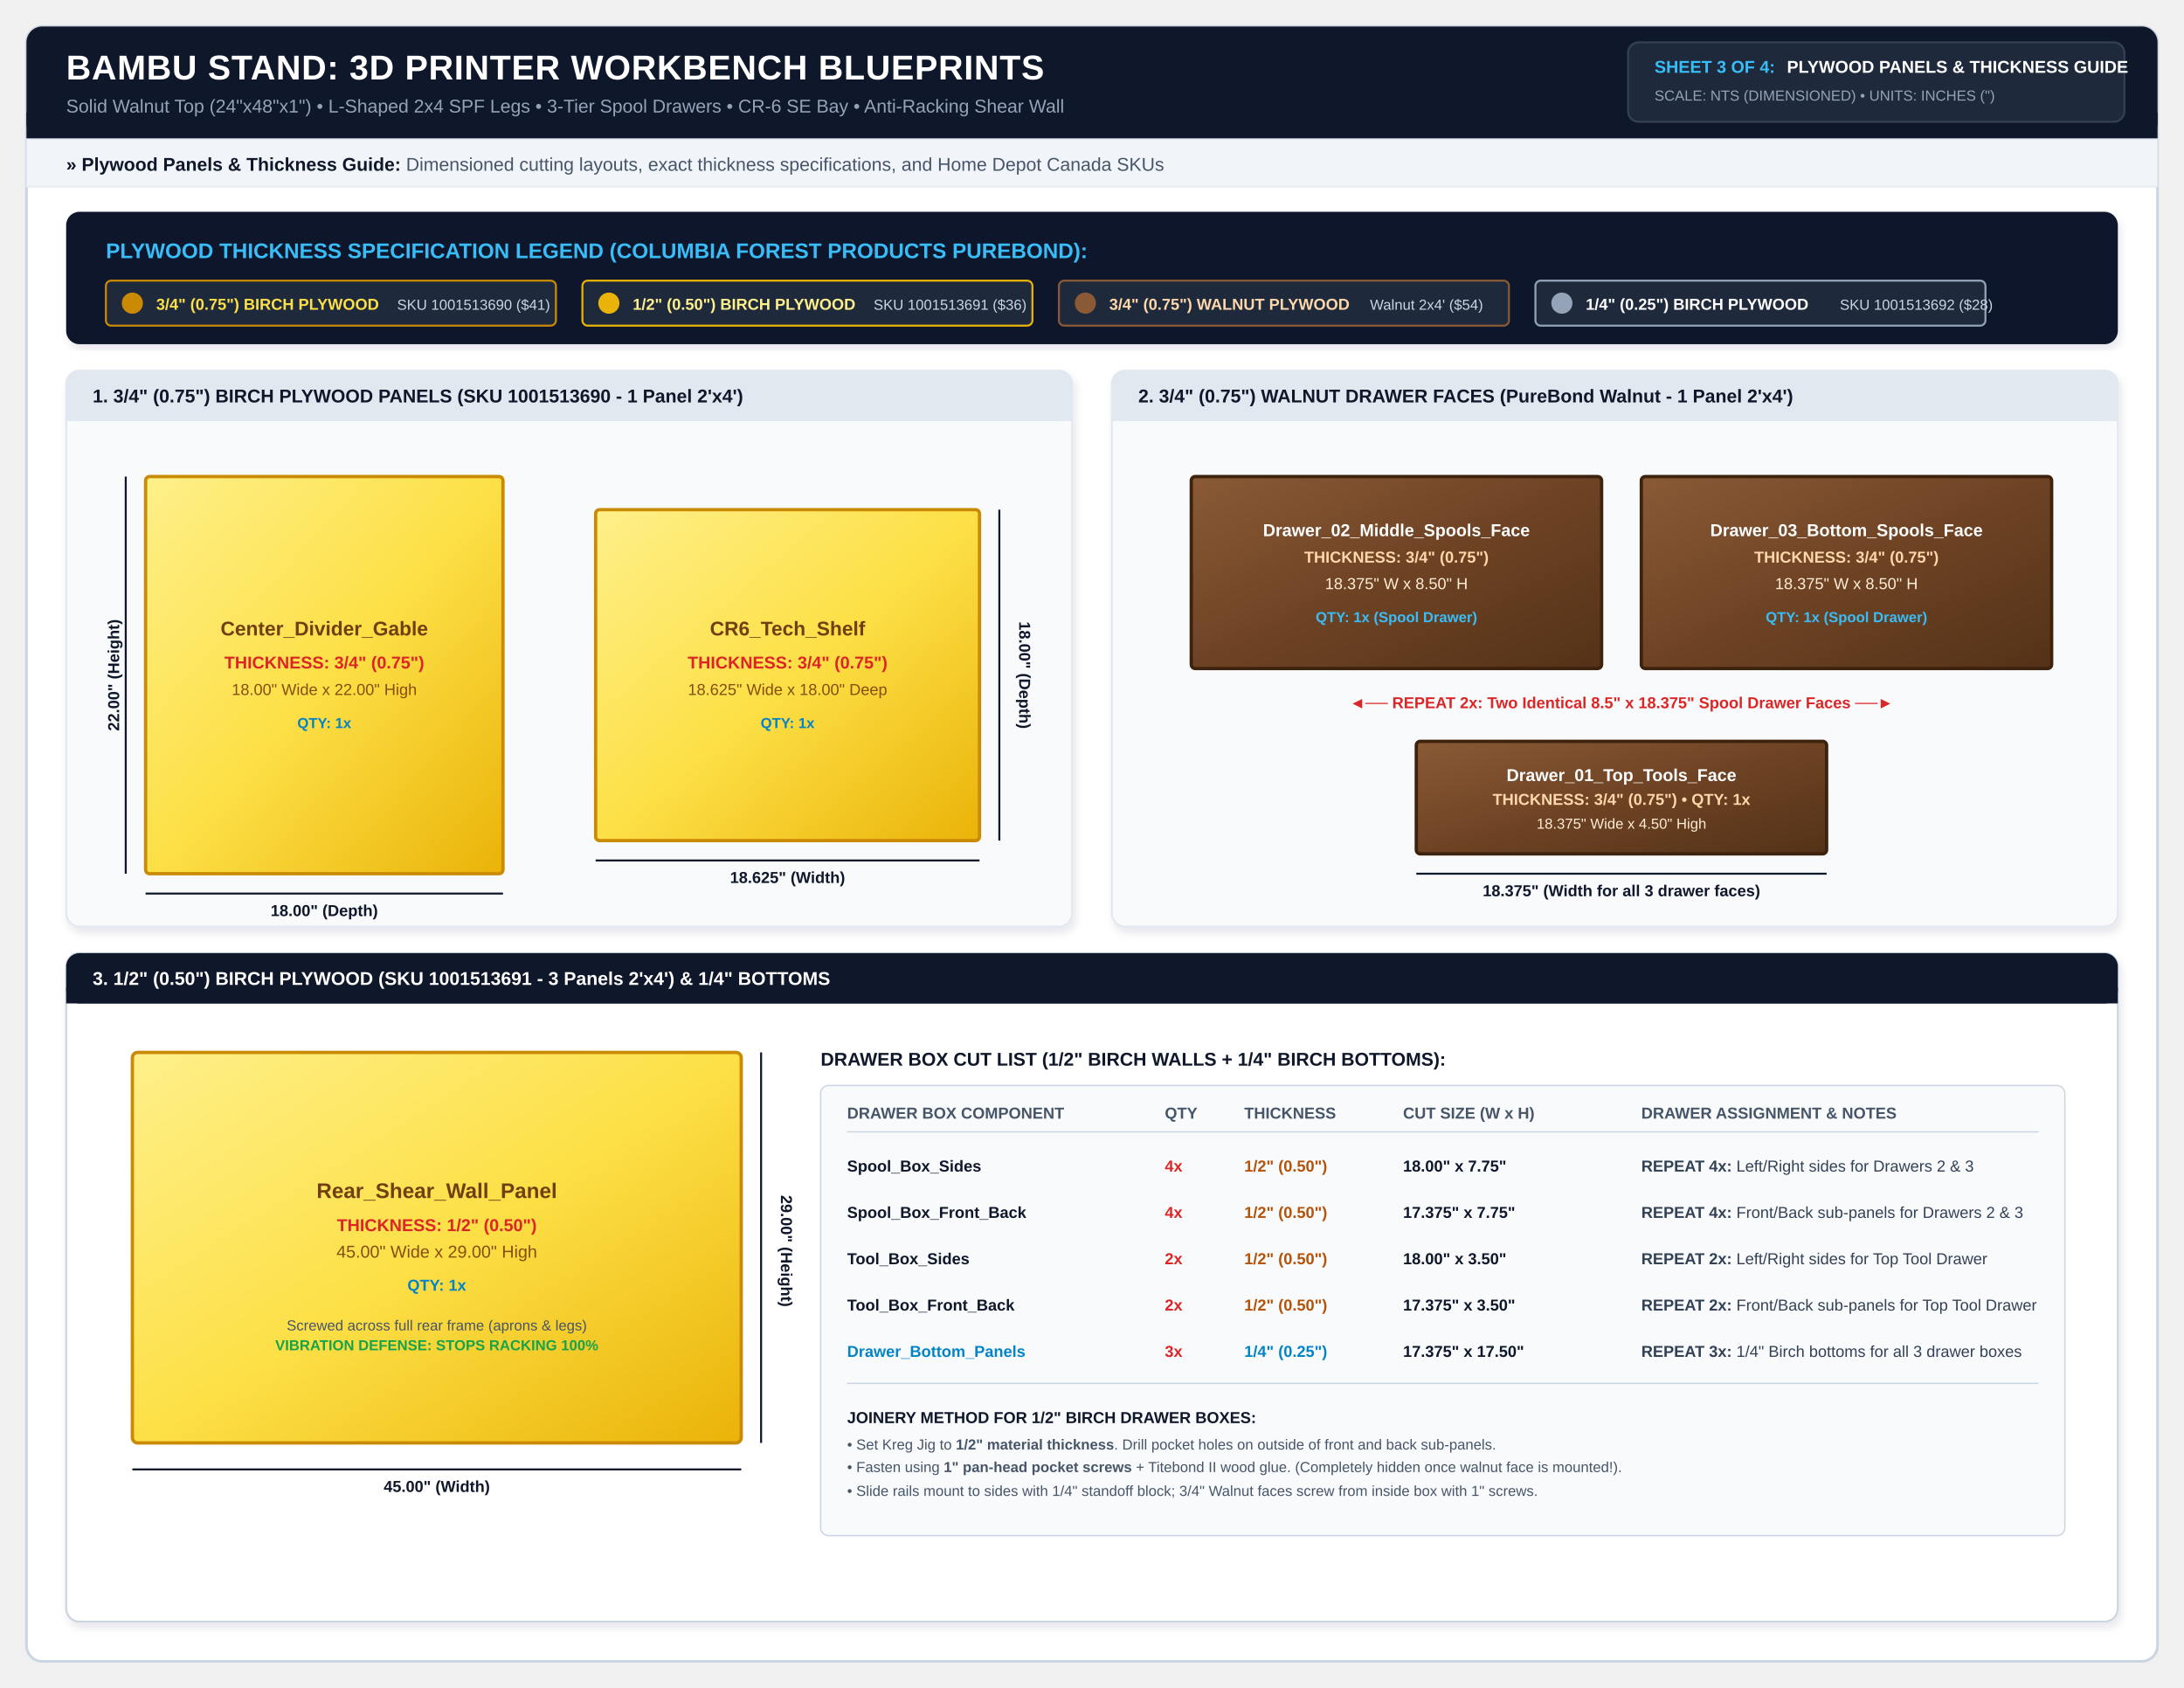
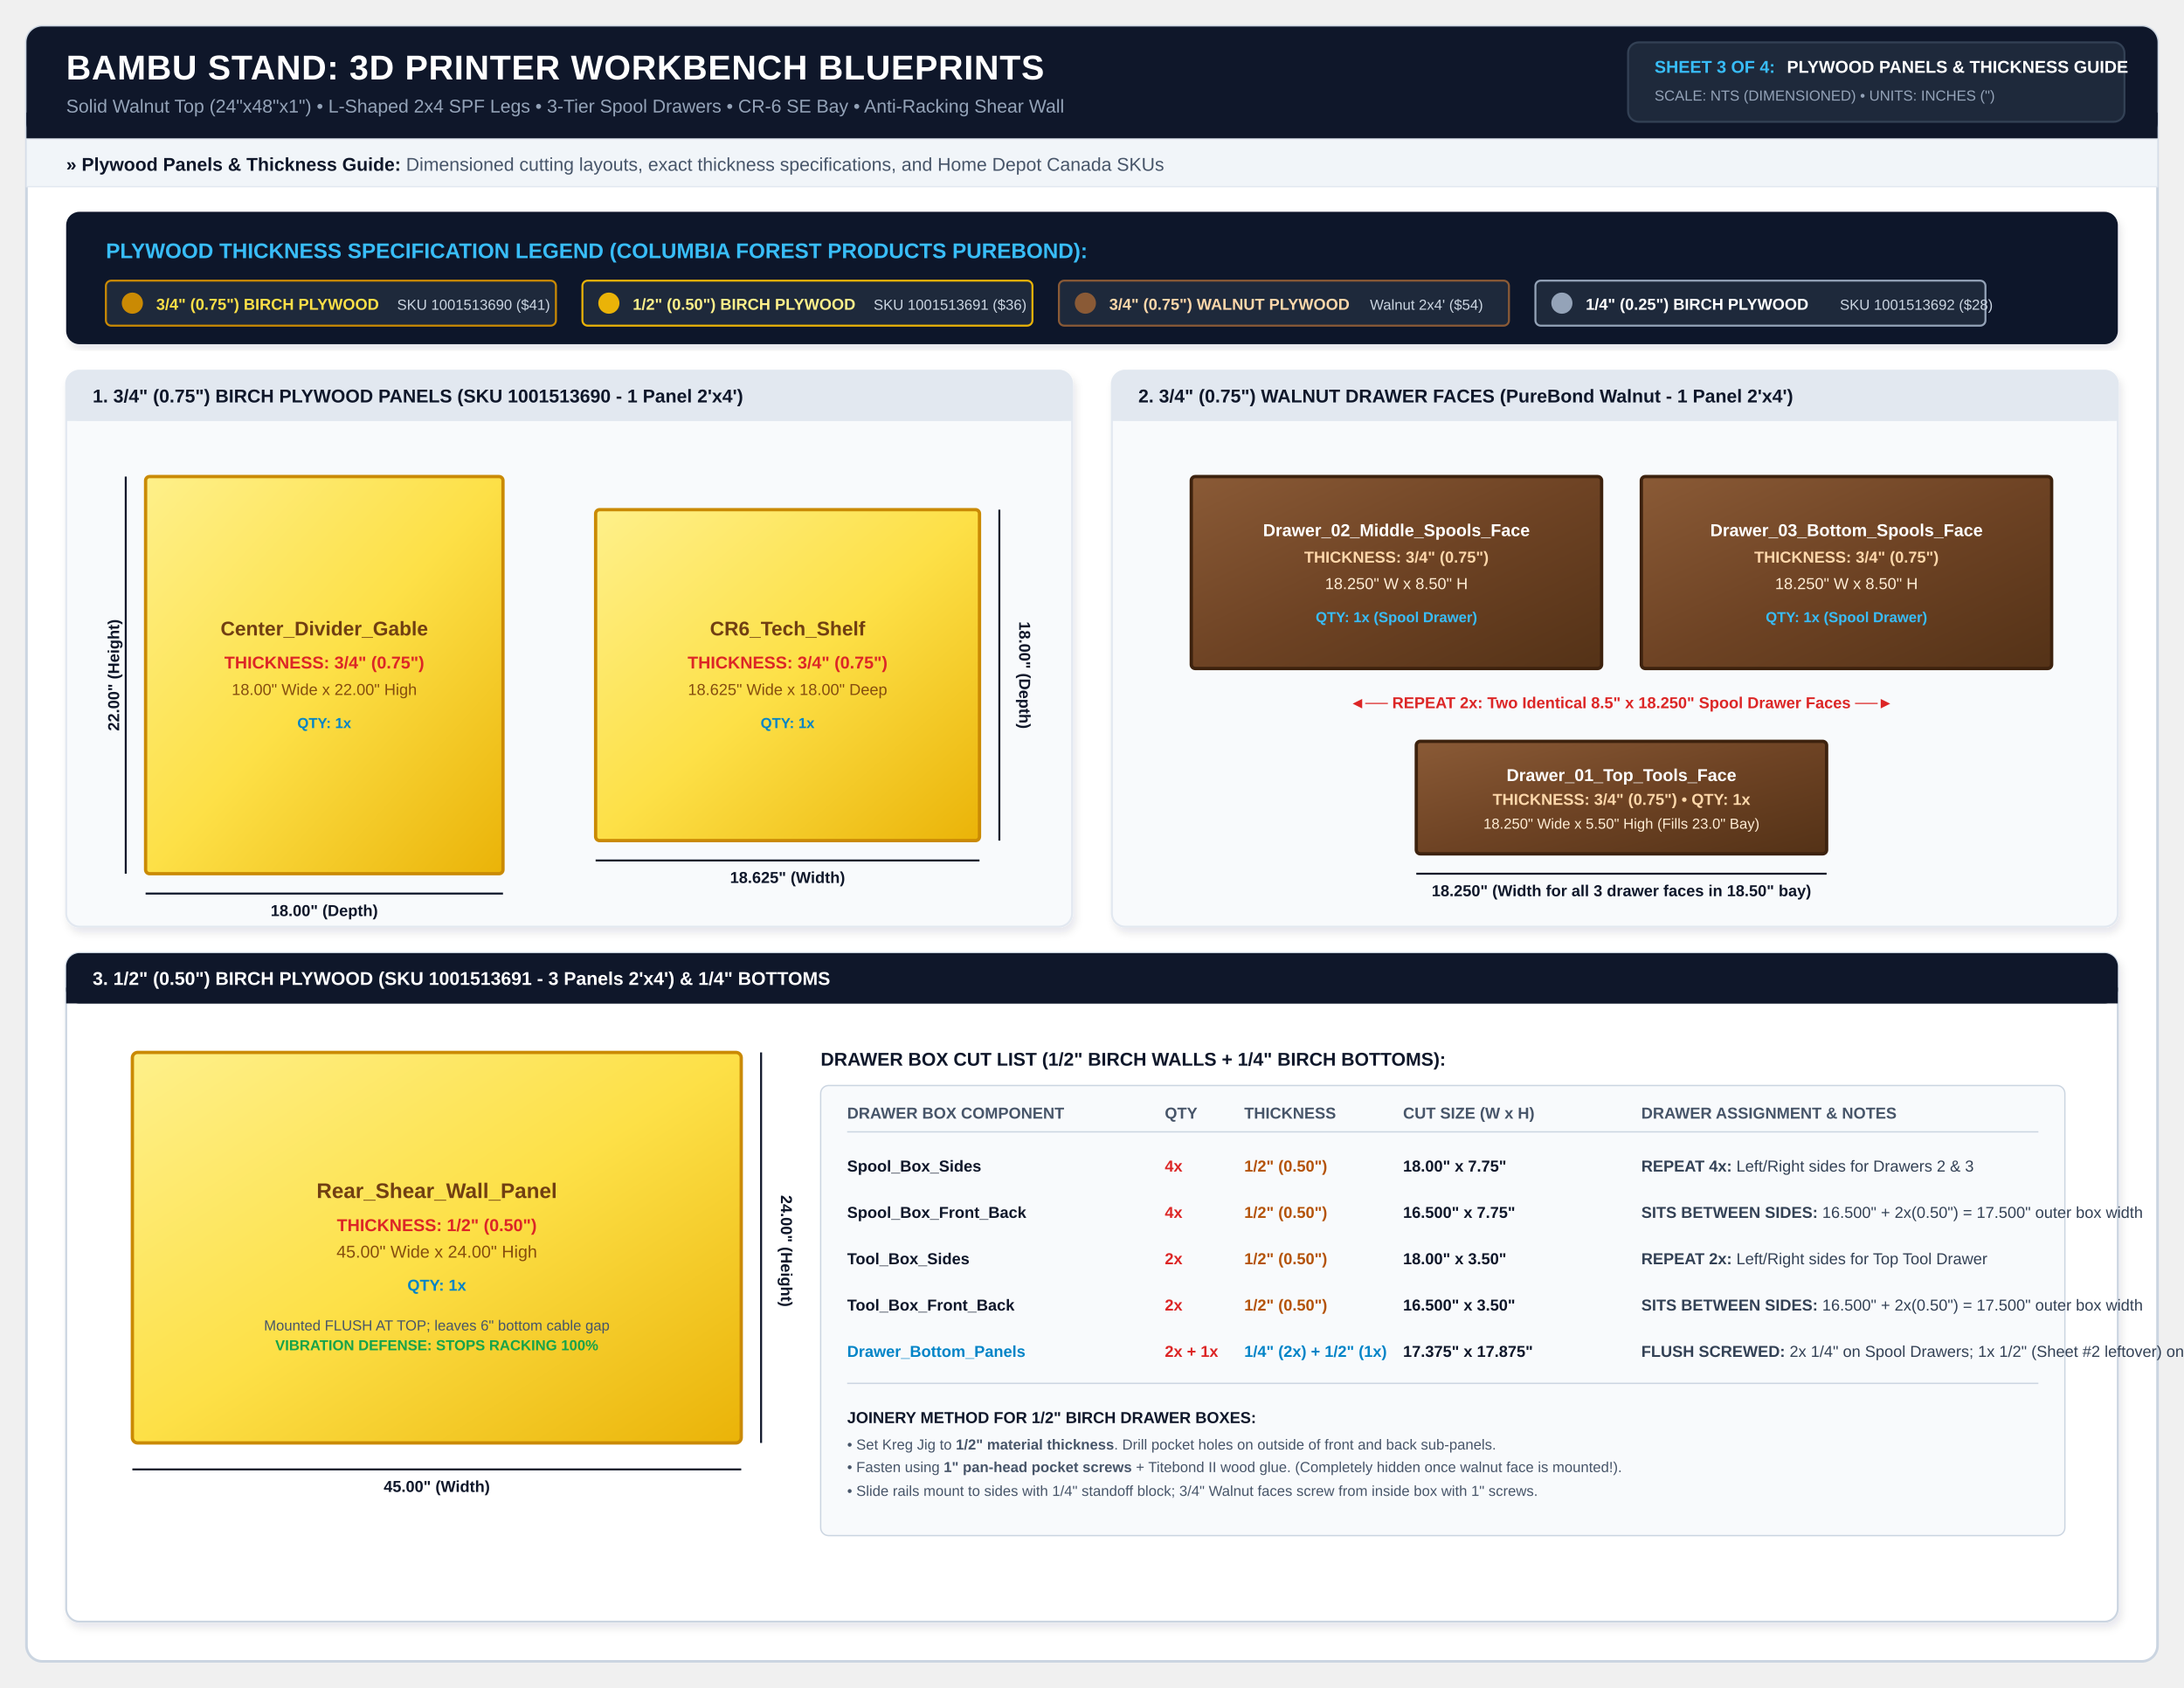
<svg xmlns="http://www.w3.org/2000/svg" viewBox="0 0 1650 1275" width="1650" height="1275" style="background:#ffffff; font-family:'Liberation Sans', Arial, sans-serif;">
  <defs>
    <marker id="arrow-slate" viewBox="0 0 10 10" refX="5" refY="5" markerWidth="6" markerHeight="6" orient="auto-start-reverse">
      <path d="M 0 1.5 L 10 5 L 0 8.5 z" fill="#334155" />
    </marker>
    <marker id="arrow-blue" viewBox="0 0 10 10" refX="5" refY="5" markerWidth="6" markerHeight="6" orient="auto-start-reverse">
      <path d="M 0 1.5 L 10 5 L 0 8.5 z" fill="#0284c7" />
    </marker>
    <marker id="arrow-red" viewBox="0 0 10 10" refX="5" refY="5" markerWidth="6" markerHeight="6" orient="auto-start-reverse">
      <path d="M 0 1.5 L 10 5 L 0 8.5 z" fill="#dc2626" />
    </marker>
    <linearGradient id="walnutGrad" x1="0%" y1="0%" x2="100%" y2="100%">
      <stop offset="0%" stop-color="#8a5a36" />
      <stop offset="50%" stop-color="#6e4324" />
      <stop offset="100%" stop-color="#543217" />
    </linearGradient>
    <linearGradient id="spfGrad" x1="0%" y1="0%" x2="0%" y2="100%">
      <stop offset="0%" stop-color="#fef3c7" />
      <stop offset="50%" stop-color="#fde68a" />
      <stop offset="100%" stop-color="#f59e0b" />
    </linearGradient>
    <linearGradient id="birchGrad" x1="0%" y1="0%" x2="100%" y2="100%">
      <stop offset="0%" stop-color="#fef08a" />
      <stop offset="50%" stop-color="#fde047" />
      <stop offset="100%" stop-color="#eab308" />
    </linearGradient>
    <linearGradient id="steelGrad" x1="0%" y1="0%" x2="0%" y2="100%">
      <stop offset="0%" stop-color="#cbd5e1" />
      <stop offset="50%" stop-color="#94a3b8" />
      <stop offset="100%" stop-color="#64748b" />
    </linearGradient>
    <filter id="shadow" x="-3%" y="-3%" width="108%" height="108%">
      <feDropShadow dx="2" dy="4" stdDeviation="3" flood-color="#0f172a" flood-opacity="0.10" />
    </filter>
  </defs>
  <rect x="20" y="20" width="1610" height="1235" rx="12" fill="#ffffff" stroke="#cbd5e1" stroke-width="2" />
  <rect x="20" y="20" width="1610" height="85" rx="12" fill="#0f172a" />
  <rect x="20" y="85" width="1610" height="20" fill="#0f172a" />
  <text x="50" y="60" font-size="26" font-weight="bold" fill="#ffffff" letter-spacing="0.5">BAMBU STAND: 3D PRINTER WORKBENCH BLUEPRINTS</text>
  <text x="50" y="85" font-size="14" fill="#94a3b8">Solid Walnut Top (24"x48"x1") • L-Shaped 2x4 SPF Legs • 3-Tier Spool Drawers • CR-6 SE Bay • Anti-Racking Shear Wall</text>
  <rect x="1230" y="32" width="375" height="60" rx="8" fill="#1e293b" stroke="#334155" stroke-width="1.5" />
  <text x="1250" y="55" font-size="13" font-weight="bold" fill="#38bdf8">SHEET 3 OF 4:</text>
  <text x="1350" y="55" font-size="13" font-weight="bold" fill="#ffffff">PLYWOOD PANELS &amp; THICKNESS GUIDE</text>
  <text x="1250" y="76" font-size="11" fill="#94a3b8">SCALE: NTS (DIMENSIONED) • UNITS: INCHES (")</text>
  <rect x="20" y="105" width="1610" height="36" fill="#f1f5f9" stroke="#e2e8f0" stroke-width="1" />
  <text x="50" y="129" font-size="14" font-weight="bold" fill="#0f172a">» Plywood Panels &amp; Thickness Guide: <tspan font-weight="normal" fill="#475569">Dimensioned cutting layouts, exact thickness specifications, and Home Depot Canada SKUs</tspan>
  </text>
  <g transform="translate(50, 160)">
    <rect x="0" y="0" width="1550" height="100" rx="10" fill="#0f172a" filter="url(#shadow)" />
    <text x="30" y="35" font-size="16" font-weight="bold" fill="#38bdf8">PLYWOOD THICKNESS SPECIFICATION LEGEND (COLUMBIA FOREST PRODUCTS PUREBOND):</text>
    <g transform="translate(30, 52)">
      <rect x="0" y="0" width="340" height="34" rx="4" fill="#1e293b" stroke="#ca8a04" stroke-width="1.5" />
      <circle cx="20" cy="17" r="8" fill="#ca8a04" />
      <text x="38" y="22" font-size="12" font-weight="bold" fill="#fde047">3/4" (0.75") BIRCH PLYWOOD</text>
      <text x="220" y="22" font-size="11" fill="#cbd5e1">SKU 1001513690 ($41)</text>
      <rect x="360" y="0" width="340" height="34" rx="4" fill="#1e293b" stroke="#eab308" stroke-width="1.5" />
      <circle cx="380" cy="17" r="8" fill="#eab308" />
      <text x="398" y="22" font-size="12" font-weight="bold" fill="#fef08a">1/2" (0.50") BIRCH PLYWOOD</text>
      <text x="580" y="22" font-size="11" fill="#cbd5e1">SKU 1001513691 ($36)</text>
      <rect x="720" y="0" width="340" height="34" rx="4" fill="#1e293b" stroke="#8a5a36" stroke-width="1.5" />
      <circle cx="740" cy="17" r="8" fill="#8a5a36" />
      <text x="758" y="22" font-size="12" font-weight="bold" fill="#fed7aa">3/4" (0.75") WALNUT PLYWOOD</text>
      <text x="955" y="22" font-size="11" fill="#cbd5e1">Walnut 2x4' ($54)</text>
      <rect x="1080" y="0" width="340" height="34" rx="4" fill="#1e293b" stroke="#94a3b8" stroke-width="1.5" />
      <circle cx="1100" cy="17" r="8" fill="#94a3b8" />
      <text x="1118" y="22" font-size="12" font-weight="bold" fill="#ffffff">1/4" (0.25") BIRCH PLYWOOD</text>
      <text x="1310" y="22" font-size="11" fill="#cbd5e1">SKU 1001513692 ($28)</text>
    </g>
  </g>
  <g transform="translate(50, 280)">
    <rect x="0" y="0" width="760" height="420" rx="10" fill="#f8fafc" stroke="#e2e8f0" stroke-width="1.5" filter="url(#shadow)" />
    <rect x="0" y="0" width="760" height="38" rx="10" fill="#e2e8f0" />
    <rect x="0" y="26" width="760" height="12" fill="#e2e8f0" />
    <text x="20" y="24" font-size="14" font-weight="bold" fill="#0f172a">1. 3/4" (0.75") BIRCH PLYWOOD PANELS (SKU 1001513690 - 1 Panel 2'x4')</text>
    <g transform="translate(40, 60)">
      <rect x="20" y="20" width="270" height="300" rx="3" fill="url(#birchGrad)" stroke="#ca8a04" stroke-width="2.5" />
      <text x="155" y="140" font-size="15" font-weight="bold" fill="#713f12" text-anchor="middle">Center_Divider_Gable</text>
      <text x="155" y="165" font-size="13" font-weight="bold" fill="#dc2626" text-anchor="middle">THICKNESS: 3/4" (0.75")</text>
      <text x="155" y="185" font-size="12" fill="#854d0e" text-anchor="middle">18.00" Wide x 22.00" High</text>
      <text x="155" y="210" font-size="11" font-weight="bold" fill="#0284c7" text-anchor="middle">QTY: 1x</text>
      <line x1="20" y1="335" x2="290" y2="335" stroke="#0f172a" stroke-width="1.5" />
      <text x="155" y="352" font-size="12" font-weight="bold" fill="#0f172a" text-anchor="middle">18.00" (Depth)</text>
      <line x1="5" y1="20" x2="5" y2="320" stroke="#0f172a" stroke-width="1.5" />
      <text x="0" y="170" font-size="12" font-weight="bold" fill="#0f172a" text-anchor="middle" transform="rotate(-90 0 170)">22.00" (Height)</text>
      <rect x="360" y="45" width="290" height="250" rx="3" fill="url(#birchGrad)" stroke="#ca8a04" stroke-width="2.5" />
      <text x="505" y="140" font-size="15" font-weight="bold" fill="#713f12" text-anchor="middle">CR6_Tech_Shelf</text>
      <text x="505" y="165" font-size="13" font-weight="bold" fill="#dc2626" text-anchor="middle">THICKNESS: 3/4" (0.75")</text>
      <text x="505" y="185" font-size="12" fill="#854d0e" text-anchor="middle">18.625" Wide x 18.00" Deep</text>
      <text x="505" y="210" font-size="11" font-weight="bold" fill="#0284c7" text-anchor="middle">QTY: 1x</text>
      <line x1="360" y1="310" x2="650" y2="310" stroke="#0f172a" stroke-width="1.5" />
      <text x="505" y="327" font-size="12" font-weight="bold" fill="#0f172a" text-anchor="middle">18.625" (Width)</text>
      <line x1="665" y1="45" x2="665" y2="295" stroke="#0f172a" stroke-width="1.5" />
      <text x="680" y="170" font-size="12" font-weight="bold" fill="#0f172a" text-anchor="middle" transform="rotate(90 680 170)">18.00" (Depth)</text>
    </g>
  </g>
  <g transform="translate(840, 280)">
    <rect x="0" y="0" width="760" height="420" rx="10" fill="#f8fafc" stroke="#e2e8f0" stroke-width="1.5" filter="url(#shadow)" />
    <rect x="0" y="0" width="760" height="38" rx="10" fill="#e2e8f0" />
    <rect x="0" y="26" width="760" height="12" fill="#e2e8f0" />
    <text x="20" y="24" font-size="14" font-weight="bold" fill="#0f172a">2. 3/4" (0.75") WALNUT DRAWER FACES (PureBond Walnut - 1 Panel 2'x4')</text>
    <g transform="translate(40, 60)">
      <rect x="20" y="20" width="310" height="145" rx="3" fill="url(#walnutGrad)" stroke="#3d220e" stroke-width="2.5" />
      <text x="175" y="65" font-size="13" font-weight="bold" fill="#ffffff" text-anchor="middle">Drawer_02_Middle_Spools_Face</text>
      <text x="175" y="85" font-size="12" font-weight="bold" fill="#fed7aa" text-anchor="middle">THICKNESS: 3/4" (0.75")</text>
-       <text x="175" y="105" font-size="12" fill="#ffedd5" text-anchor="middle">18.375" W x 8.50" H</text>
+       <text x="175" y="105" font-size="12" fill="#ffedd5" text-anchor="middle">18.250" W x 8.50" H</text>
      <text x="175" y="130" font-size="11" font-weight="bold" fill="#38bdf8" text-anchor="middle">QTY: 1x (Spool Drawer)</text>
      <rect x="360" y="20" width="310" height="145" rx="3" fill="url(#walnutGrad)" stroke="#3d220e" stroke-width="2.5" />
      <text x="515" y="65" font-size="13" font-weight="bold" fill="#ffffff" text-anchor="middle">Drawer_03_Bottom_Spools_Face</text>
      <text x="515" y="85" font-size="12" font-weight="bold" fill="#fed7aa" text-anchor="middle">THICKNESS: 3/4" (0.75")</text>
-       <text x="515" y="105" font-size="12" fill="#ffedd5" text-anchor="middle">18.375" W x 8.50" H</text>
+       <text x="515" y="105" font-size="12" fill="#ffedd5" text-anchor="middle">18.250" W x 8.50" H</text>
      <text x="515" y="130" font-size="11" font-weight="bold" fill="#38bdf8" text-anchor="middle">QTY: 1x (Spool Drawer)</text>
-       <text x="345" y="195" font-size="12" font-weight="bold" fill="#dc2626" text-anchor="middle">◄── REPEAT 2x: Two Identical 8.5" x 18.375" Spool Drawer Faces ──►</text>
+       <text x="345" y="195" font-size="12" font-weight="bold" fill="#dc2626" text-anchor="middle">◄── REPEAT 2x: Two Identical 8.5" x 18.250" Spool Drawer Faces ──►</text>
      <rect x="190" y="220" width="310" height="85" rx="3" fill="url(#walnutGrad)" stroke="#3d220e" stroke-width="2.5" />
      <text x="345" y="250" font-size="13" font-weight="bold" fill="#ffffff" text-anchor="middle">Drawer_01_Top_Tools_Face</text>
      <text x="345" y="268" font-size="12" font-weight="bold" fill="#fed7aa" text-anchor="middle">THICKNESS: 3/4" (0.75") • QTY: 1x</text>
-       <text x="345" y="286" font-size="11" fill="#ffedd5" text-anchor="middle">18.375" Wide x 4.50" High</text>
+       <text x="345" y="286" font-size="11" fill="#ffedd5" text-anchor="middle">18.250" Wide x 5.50" High (Fills 23.0" Bay)</text>
      <line x1="190" y1="320" x2="500" y2="320" stroke="#0f172a" stroke-width="1.5" />
-       <text x="345" y="337" font-size="12" font-weight="bold" fill="#0f172a" text-anchor="middle">18.375" (Width for all 3 drawer faces)</text>
+       <text x="345" y="337" font-size="12" font-weight="bold" fill="#0f172a" text-anchor="middle">18.250" (Width for all 3 drawer faces in 18.50" bay)</text>
    </g>
  </g>
  <g transform="translate(50, 720)">
    <rect x="0" y="0" width="1550" height="505" rx="10" fill="#ffffff" stroke="#cbd5e1" stroke-width="1.5" filter="url(#shadow)" />
    <rect x="0" y="0" width="1550" height="38" rx="10" fill="#0f172a" />
    <rect x="0" y="26" width="1550" height="12" fill="#0f172a" />
    <text x="20" y="24" font-size="14" font-weight="bold" fill="#ffffff">3. 1/2" (0.50") BIRCH PLYWOOD (SKU 1001513691 - 3 Panels 2'x4') &amp; 1/4" BOTTOMS</text>
    <g transform="translate(30, 55)">
      <g transform="translate(20, 20)">
        <rect x="0" y="0" width="460" height="295" rx="4" fill="url(#birchGrad)" stroke="#ca8a04" stroke-width="2.5" />
        <text x="230" y="110" font-size="16" font-weight="bold" fill="#713f12" text-anchor="middle">Rear_Shear_Wall_Panel</text>
        <text x="230" y="135" font-size="13" font-weight="bold" fill="#dc2626" text-anchor="middle">THICKNESS: 1/2" (0.50")</text>
-         <text x="230" y="155" font-size="13" fill="#854d0e" text-anchor="middle">45.00" Wide x 29.00" High</text>
+         <text x="230" y="155" font-size="13" fill="#854d0e" text-anchor="middle">45.00" Wide x 24.00" High</text>
        <text x="230" y="180" font-size="12" font-weight="bold" fill="#0284c7" text-anchor="middle">QTY: 1x</text>
-         <text x="230" y="210" font-size="11" fill="#475569" text-anchor="middle">Screwed across full rear frame (aprons &amp; legs)</text>
+         <text x="230" y="210" font-size="11" fill="#475569" text-anchor="middle">Mounted FLUSH AT TOP; leaves 6" bottom cable gap</text>
        <text x="230" y="225" font-size="11" font-weight="bold" fill="#16a34a" text-anchor="middle">VIBRATION DEFENSE: STOPS RACKING 100%</text>
        <line x1="0" y1="315" x2="460" y2="315" stroke="#0f172a" stroke-width="1.5" />
        <text x="230" y="332" font-size="12" font-weight="bold" fill="#0f172a" text-anchor="middle">45.00" (Width)</text>
        <line x1="475" y1="0" x2="475" y2="295" stroke="#0f172a" stroke-width="1.5" />
-         <text x="490" y="150" font-size="12" font-weight="bold" fill="#0f172a" text-anchor="middle" transform="rotate(90 490 150)">29.00" (Height)</text>
+         <text x="490" y="150" font-size="12" font-weight="bold" fill="#0f172a" text-anchor="middle" transform="rotate(90 490 150)">24.00" (Height)</text>
      </g>
      <g transform="translate(540, 10)">
        <text x="0" y="20" font-size="14" font-weight="bold" fill="#0f172a">DRAWER BOX CUT LIST (1/2" BIRCH WALLS + 1/4" BIRCH BOTTOMS):</text>
        <g transform="translate(0, 35)" font-size="12">
          <rect x="0" y="0" width="940" height="340" rx="6" fill="#f8fafc" stroke="#cbd5e1" stroke-width="1" />
          <text x="20" y="25" font-weight="bold" fill="#475569">DRAWER BOX COMPONENT</text>
          <text x="260" y="25" font-weight="bold" fill="#475569">QTY</text>
          <text x="320" y="25" font-weight="bold" fill="#475569">THICKNESS</text>
          <text x="440" y="25" font-weight="bold" fill="#475569">CUT SIZE (W x H)</text>
          <text x="620" y="25" font-weight="bold" fill="#475569">DRAWER ASSIGNMENT &amp; NOTES</text>
          <line x1="20" y1="35" x2="920" y2="35" stroke="#cbd5e1" stroke-width="1" />
          <text x="20" y="65" font-weight="bold" fill="#0f172a">Spool_Box_Sides</text>
          <text x="260" y="65" font-weight="bold" fill="#dc2626">4x</text>
          <text x="320" y="65" font-weight="bold" fill="#b45309">1/2" (0.50")</text>
          <text x="440" y="65" font-weight="bold" fill="#0f172a">18.00" x 7.75"</text>
          <text x="620" y="65" fill="#334155">
            <tspan font-weight="bold">REPEAT 4x:</tspan> Left/Right sides for Drawers 2 &amp; 3</text>
          <text x="20" y="100" font-weight="bold" fill="#0f172a">Spool_Box_Front_Back</text>
          <text x="260" y="100" font-weight="bold" fill="#dc2626">4x</text>
          <text x="320" y="100" font-weight="bold" fill="#b45309">1/2" (0.50")</text>
-           <text x="440" y="100" font-weight="bold" fill="#0f172a">17.375" x 7.75"</text>
+           <text x="440" y="100" font-weight="bold" fill="#0f172a">16.500" x 7.75"</text>
          <text x="620" y="100" fill="#334155">
-             <tspan font-weight="bold">REPEAT 4x:</tspan> Front/Back sub-panels for Drawers 2 &amp; 3</text>
+             <tspan font-weight="bold">SITS BETWEEN SIDES:</tspan> 16.500" + 2x(0.50") = 17.500" outer box width</text>
          <text x="20" y="135" font-weight="bold" fill="#0f172a">Tool_Box_Sides</text>
          <text x="260" y="135" font-weight="bold" fill="#dc2626">2x</text>
          <text x="320" y="135" font-weight="bold" fill="#b45309">1/2" (0.50")</text>
          <text x="440" y="135" font-weight="bold" fill="#0f172a">18.00" x 3.50"</text>
          <text x="620" y="135" fill="#334155">
            <tspan font-weight="bold">REPEAT 2x:</tspan> Left/Right sides for Top Tool Drawer</text>
          <text x="20" y="170" font-weight="bold" fill="#0f172a">Tool_Box_Front_Back</text>
          <text x="260" y="170" font-weight="bold" fill="#dc2626">2x</text>
          <text x="320" y="170" font-weight="bold" fill="#b45309">1/2" (0.50")</text>
-           <text x="440" y="170" font-weight="bold" fill="#0f172a">17.375" x 3.50"</text>
+           <text x="440" y="170" font-weight="bold" fill="#0f172a">16.500" x 3.50"</text>
          <text x="620" y="170" fill="#334155">
-             <tspan font-weight="bold">REPEAT 2x:</tspan> Front/Back sub-panels for Top Tool Drawer</text>
+             <tspan font-weight="bold">SITS BETWEEN SIDES:</tspan> 16.500" + 2x(0.50") = 17.500" outer box width</text>
          <text x="20" y="205" font-weight="bold" fill="#0284c7">Drawer_Bottom_Panels</text>
-           <text x="260" y="205" font-weight="bold" fill="#dc2626">3x</text>
-           <text x="320" y="205" font-weight="bold" fill="#0284c7">1/4" (0.25")</text>
-           <text x="440" y="205" font-weight="bold" fill="#0f172a">17.375" x 17.50"</text>
+           <text x="260" y="205" font-weight="bold" fill="#dc2626">2x + 1x</text>
+           <text x="320" y="205" font-weight="bold" fill="#0284c7">1/4" (2x) + 1/2" (1x)</text>
+           <text x="440" y="205" font-weight="bold" fill="#0f172a">17.375" x 17.875"</text>
          <text x="620" y="205" fill="#334155">
-             <tspan font-weight="bold">REPEAT 3x:</tspan> 1/4" Birch bottoms for all 3 drawer boxes</text>
+             <tspan font-weight="bold">FLUSH SCREWED:</tspan> 2x 1/4" on Spool Drawers; 1x 1/2" (Sheet #2 leftover) on Tool Drawer</text>
          <line x1="20" y1="225" x2="920" y2="225" stroke="#cbd5e1" stroke-width="1" />
          <text x="20" y="255" font-size="12" font-weight="bold" fill="#0f172a">JOINERY METHOD FOR 1/2" BIRCH DRAWER BOXES:</text>
          <text x="20" y="275" font-size="11" fill="#475569">• Set Kreg Jig to <tspan font-weight="bold">1/2" material thickness</tspan>. Drill pocket holes on outside of front and back sub-panels.</text>
          <text x="20" y="292" font-size="11" fill="#475569">• Fasten using <tspan font-weight="bold">1" pan-head pocket screws</tspan> + Titebond II wood glue. (Completely hidden once walnut face is mounted!).</text>
          <text x="20" y="310" font-size="11" fill="#475569">• Slide rails mount to sides with 1/4" standoff block; 3/4" Walnut faces screw from inside box with 1" screws.</text>
        </g>
      </g>
    </g>
  </g>
</svg>
